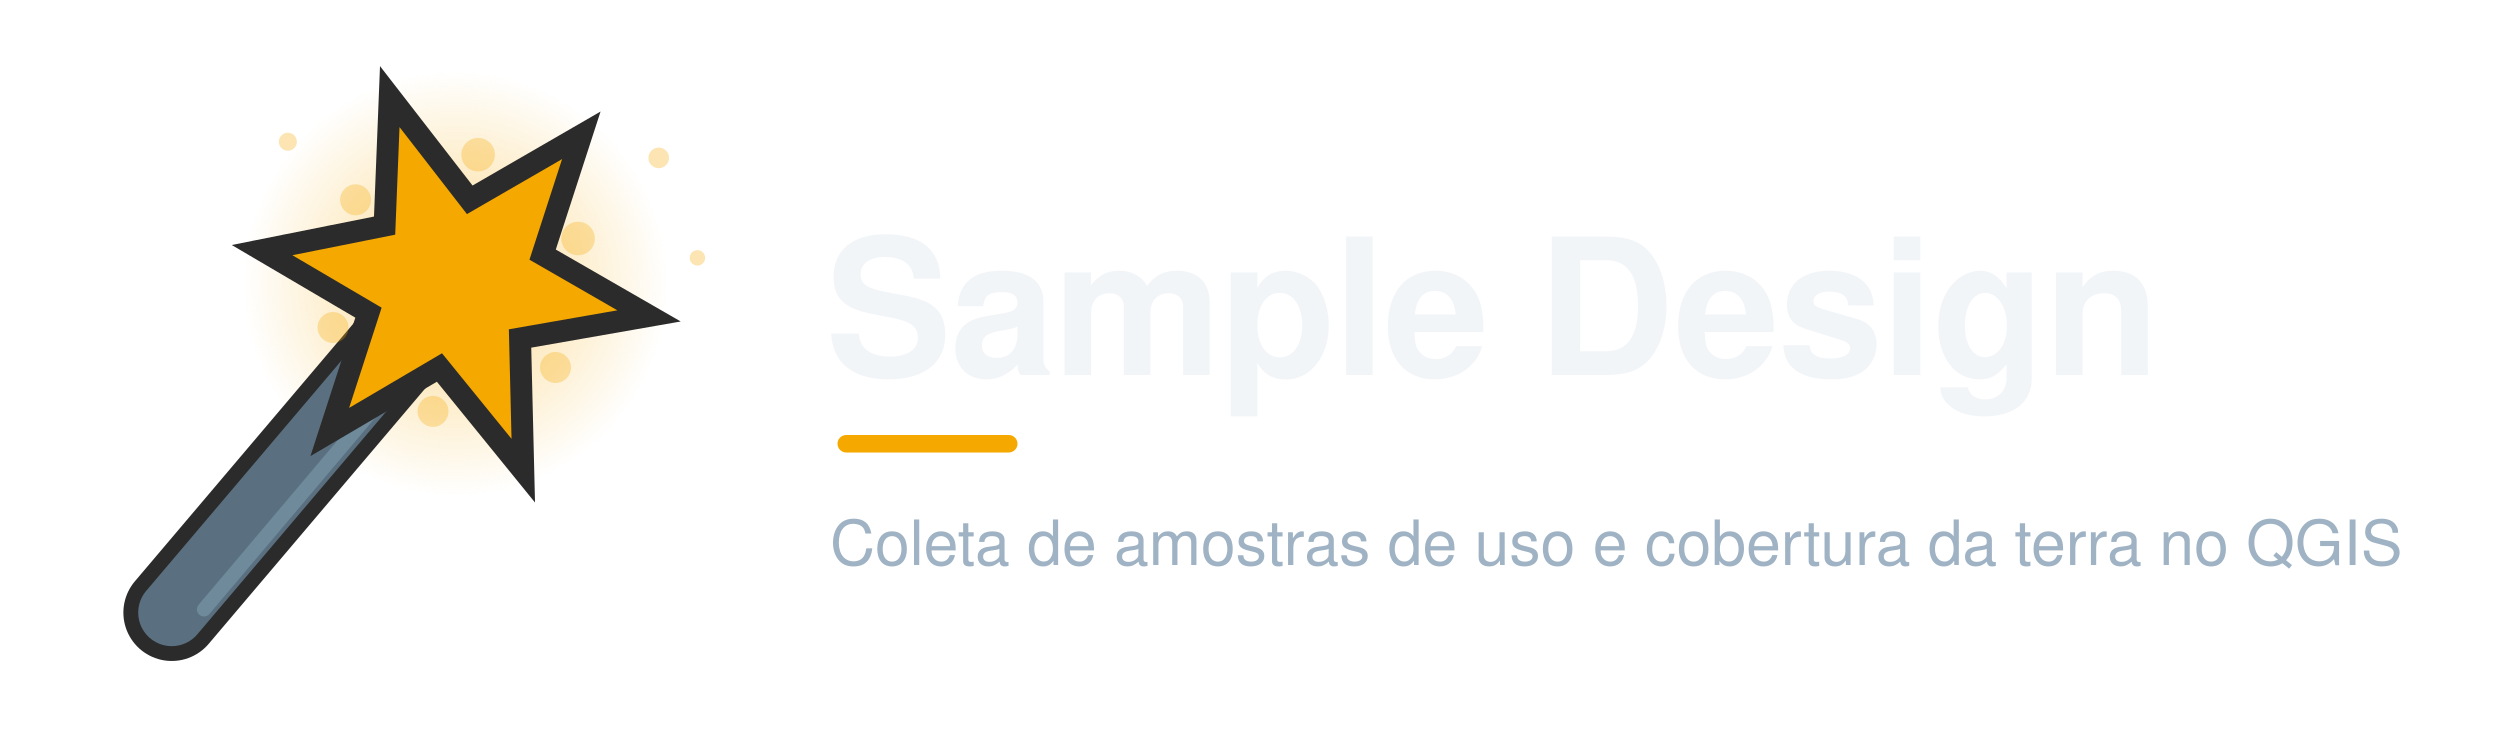
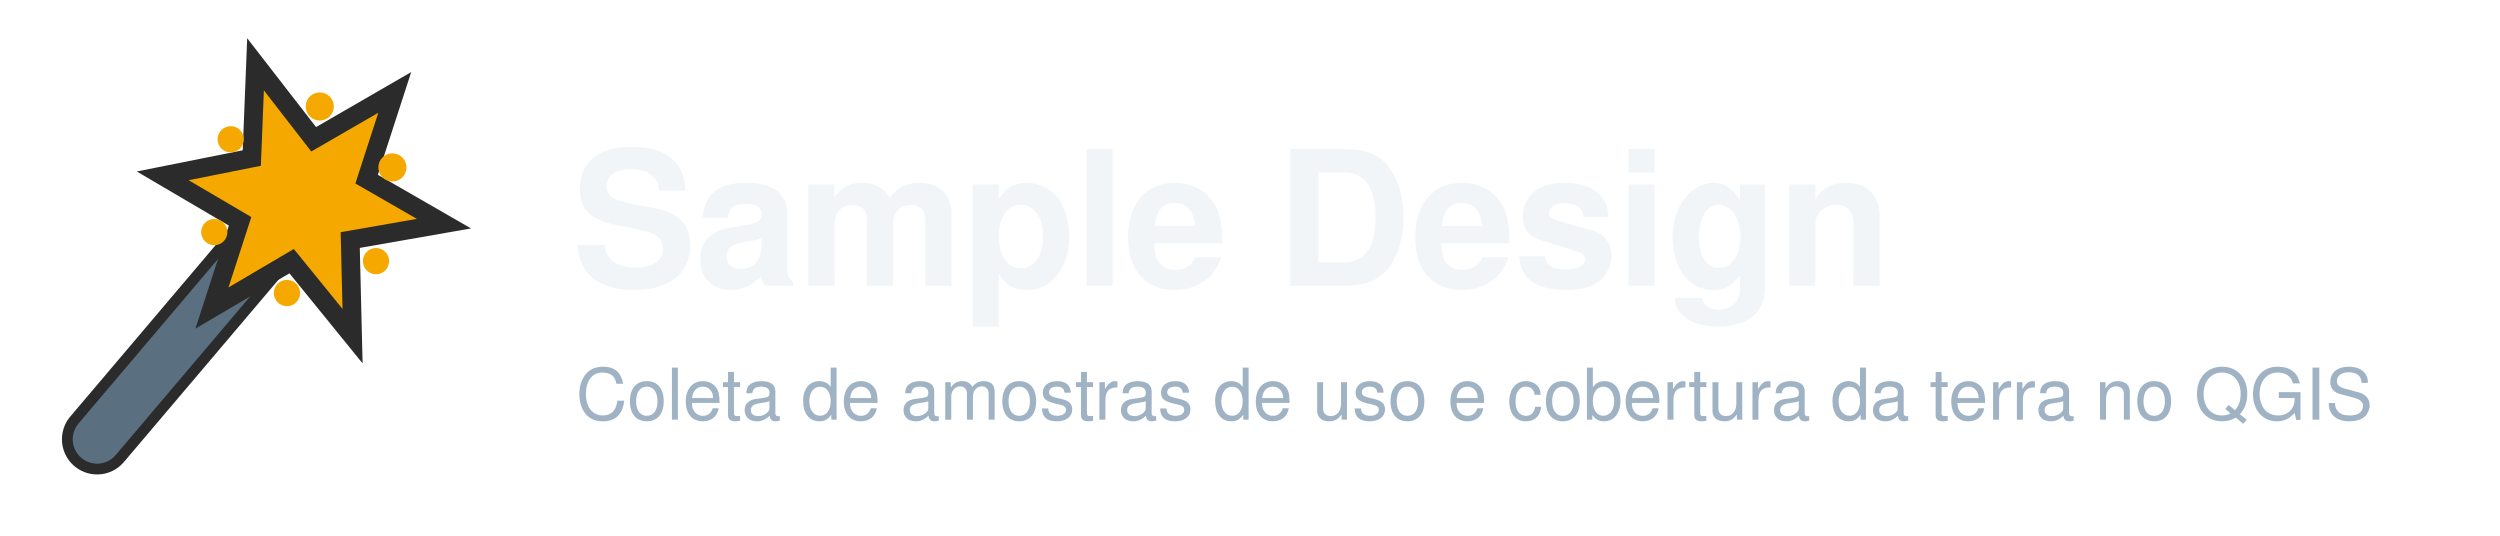
- <svg xmlns="http://www.w3.org/2000/svg" viewBox="0 0 1000 300" width="1000" height="300" role="img" aria-label="Sample Design">
-   <defs>
-     <radialGradient id="glow" cx="0.5" cy="0.5" r="0.5">
-       <stop offset="0" stop-color="#F5A800" stop-opacity="0.45" />
-       <stop offset="1" stop-color="#F5A800" stop-opacity="0" />
-     </radialGradient>
-   </defs>
-   <g transform="translate(30 18) scale(0.258)">
-     <circle cx="590" cy="370" r="330" fill="url(#glow)">
-       <animate attributeName="opacity" values="0.55;1;0.55" dur="2.4s" repeatCount="indefinite" />
-     </circle>
+ <svg xmlns="http://www.w3.org/2000/svg" viewBox="0 0 560 120" width="560" height="120" role="img" aria-label="Sample Design">
+   <g transform="translate(6 6) scale(0.105)">
    <path d="M150 880 L540 420" stroke="#2B2B2B" stroke-width="150" stroke-linecap="round" />
    <path d="M150 880 L540 420" stroke="#5A7080" stroke-width="104" stroke-linecap="round" />
-     <path d="M200 875 L500 520" stroke="#6E8A9B" stroke-width="22" stroke-linecap="round" />
-     <polygon points="488,80 612,240 785,140 725,325 890,420 690,455 695,660 565,500 395,600 455,415 290,318 480,280" fill="#F5A800" stroke="#2B2B2B" stroke-width="34" stroke-linejoin="miter" />
-     <g>
-       <circle cx="625" cy="170" r="26" fill="#F5A800" opacity="0.3">
-         <animate attributeName="opacity" values="0.15;1;0.15" dur="2.4s" begin="0.0s" repeatCount="indefinite" />
-         <animate attributeName="r" values="16;26;16" dur="2.4s" begin="0.0s" repeatCount="indefinite" />
-       </circle>
-       <circle cx="435" cy="240" r="24" fill="#F5A800" opacity="0.3">
-         <animate attributeName="opacity" values="0.15;1;0.15" dur="2.4s" begin="0.5s" repeatCount="indefinite" />
-         <animate attributeName="r" values="14;24;14" dur="2.4s" begin="0.5s" repeatCount="indefinite" />
-       </circle>
-       <circle cx="780" cy="300" r="26" fill="#F5A800" opacity="0.3">
-         <animate attributeName="opacity" values="0.15;1;0.15" dur="2.4s" begin="1.0s" repeatCount="indefinite" />
-         <animate attributeName="r" values="16;26;16" dur="2.4s" begin="1.0s" repeatCount="indefinite" />
-       </circle>
-       <circle cx="400" cy="438" r="24" fill="#F5A800" opacity="0.3">
-         <animate attributeName="opacity" values="0.15;1;0.15" dur="2.4s" begin="1.5s" repeatCount="indefinite" />
-         <animate attributeName="r" values="14;24;14" dur="2.4s" begin="1.5s" repeatCount="indefinite" />
-       </circle>
-       <circle cx="745" cy="500" r="24" fill="#F5A800" opacity="0.3">
-         <animate attributeName="opacity" values="0.15;1;0.15" dur="2.4s" begin="0.25s" repeatCount="indefinite" />
-         <animate attributeName="r" values="14;24;14" dur="2.4s" begin="0.25s" repeatCount="indefinite" />
-       </circle>
-       <circle cx="555" cy="568" r="24" fill="#F5A800" opacity="0.3">
-         <animate attributeName="opacity" values="0.15;1;0.15" dur="2.4s" begin="0.75s" repeatCount="indefinite" />
-         <animate attributeName="r" values="14;24;14" dur="2.4s" begin="0.75s" repeatCount="indefinite" />
-       </circle>
-       <circle cx="905" cy="175" r="16" fill="#F5A800" opacity="0.3">
-         <animate attributeName="opacity" values="0.15;1;0.15" dur="2.4s" begin="1.25s" repeatCount="indefinite" />
-         <animate attributeName="r" values="10;16;10" dur="2.4s" begin="1.25s" repeatCount="indefinite" />
-       </circle>
-       <circle cx="330" cy="150" r="14" fill="#F5A800" opacity="0.3">
-         <animate attributeName="opacity" values="0.15;1;0.15" dur="2.4s" begin="1.75s" repeatCount="indefinite" />
-         <animate attributeName="r" values="8;14;8" dur="2.4s" begin="1.75s" repeatCount="indefinite" />
-       </circle>
-       <circle cx="965" cy="330" r="12" fill="#F5A800" opacity="0.3">
-         <animate attributeName="opacity" values="0.15;1;0.15" dur="2.4s" begin="0.6s" repeatCount="indefinite" />
-         <animate attributeName="r" values="7;12;7" dur="2.4s" begin="0.6s" repeatCount="indefinite" />
-       </circle>
-     </g>
+     <polygon points="488,80 612,240 785,140 725,325 890,420 690,455 695,660 565,500 395,600 455,415 290,318 480,280" fill="#F5A800" stroke="#2B2B2B" stroke-width="40" stroke-linejoin="miter" />
+     <circle cx="625" cy="170" r="30" fill="#F5A800">
+       <animate attributeName="opacity" values="0.15;1;0.15" dur="2.4s" begin="0.0s" repeatCount="indefinite" />
+     </circle>
+     <circle cx="435" cy="240" r="28" fill="#F5A800">
+       <animate attributeName="opacity" values="0.15;1;0.15" dur="2.4s" begin="0.6s" repeatCount="indefinite" />
+     </circle>
+     <circle cx="780" cy="300" r="30" fill="#F5A800">
+       <animate attributeName="opacity" values="0.15;1;0.15" dur="2.4s" begin="1.2s" repeatCount="indefinite" />
+     </circle>
+     <circle cx="400" cy="438" r="28" fill="#F5A800">
+       <animate attributeName="opacity" values="0.15;1;0.15" dur="2.4s" begin="1.8s" repeatCount="indefinite" />
+     </circle>
+     <circle cx="745" cy="500" r="28" fill="#F5A800">
+       <animate attributeName="opacity" values="0.15;1;0.15" dur="2.4s" begin="0.3s" repeatCount="indefinite" />
+     </circle>
+     <circle cx="555" cy="568" r="28" fill="#F5A800">
+       <animate attributeName="opacity" values="0.15;1;0.15" dur="2.4s" begin="0.9s" repeatCount="indefinite" />
+     </circle>
  </g>
  <g font-family="'Segoe UI', 'Helvetica Neue', Helvetica, Arial, sans-serif">
-     <text x="330" y="150" font-size="76" font-weight="700" fill="#F2F5F8" letter-spacing="-1">Sample Design</text>
-     <rect x="335" y="174" width="72" height="7" rx="3.5" fill="#F5A800" />
-     <text x="332" y="226" font-size="25" fill="#9FB3C4">Coleta de amostras de uso e cobertura da terra no QGIS</text>
+     <text x="128" y="64" font-size="42" font-weight="600" fill="#F2F5F8" letter-spacing="-0.5">Sample Design</text>
+     <text x="129" y="94" font-size="16" fill="#9FB3C4">Coleta de amostras de uso e cobertura da terra no QGIS</text>
  </g>
</svg>
